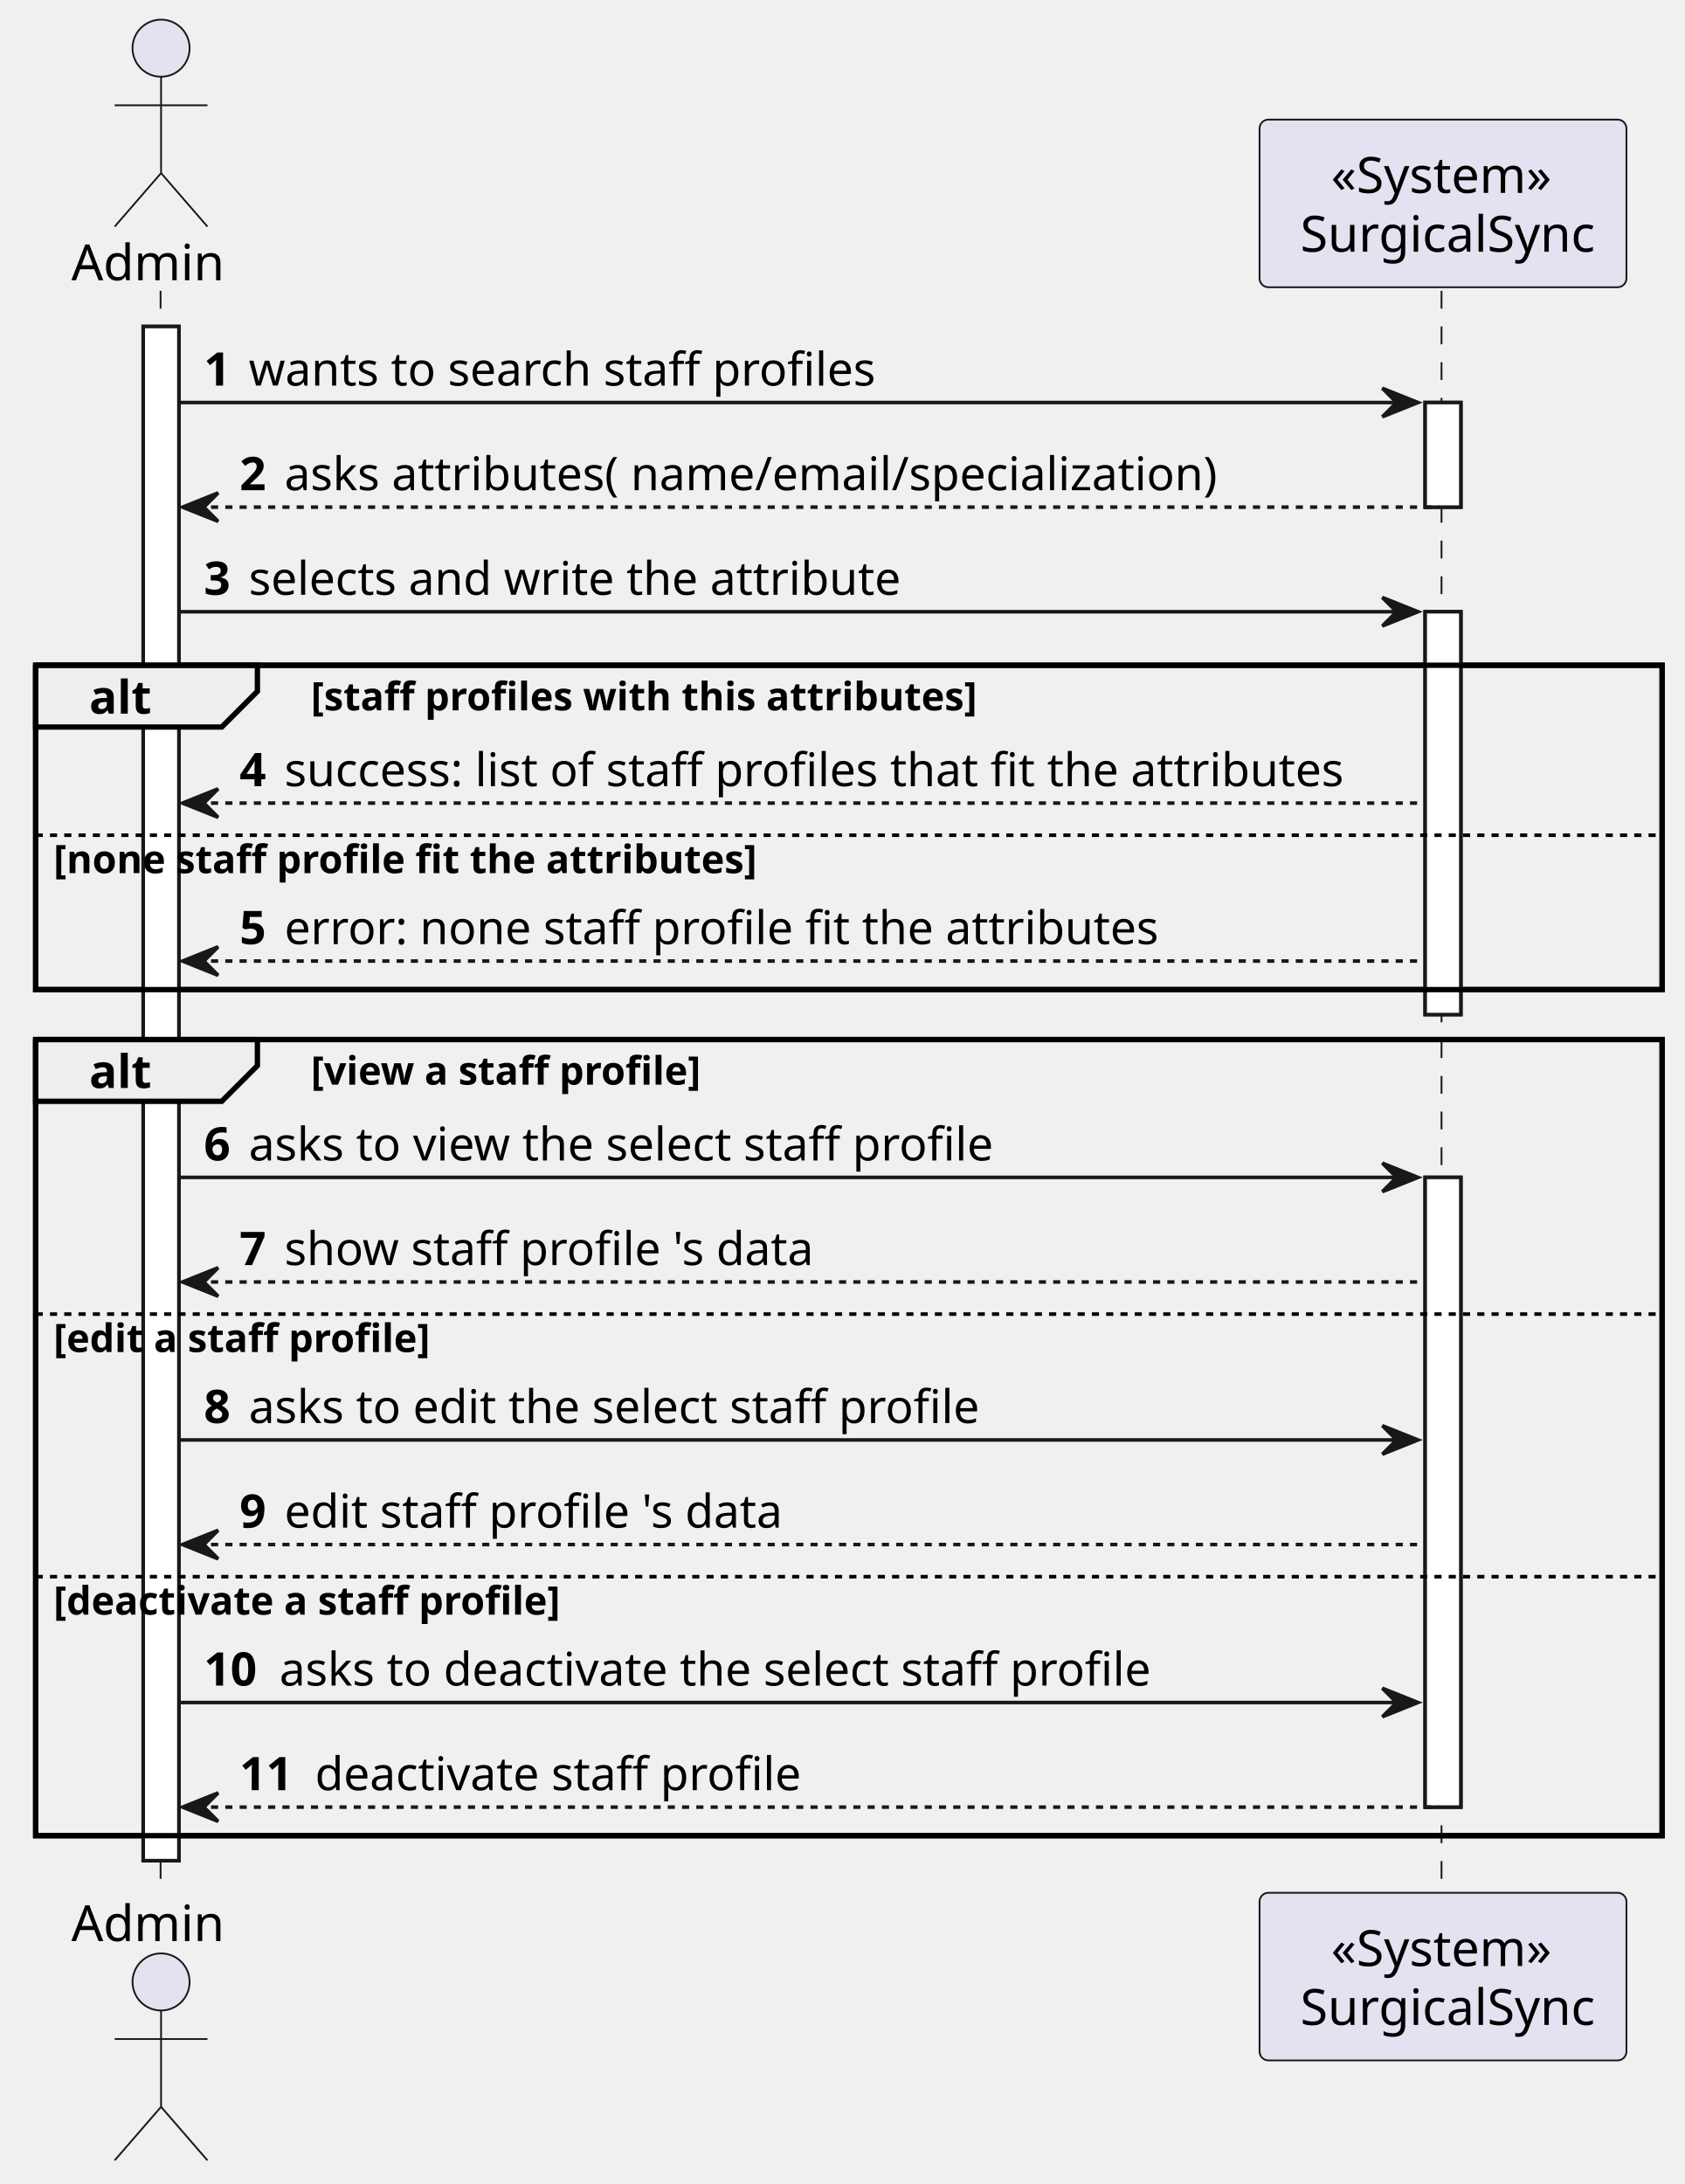
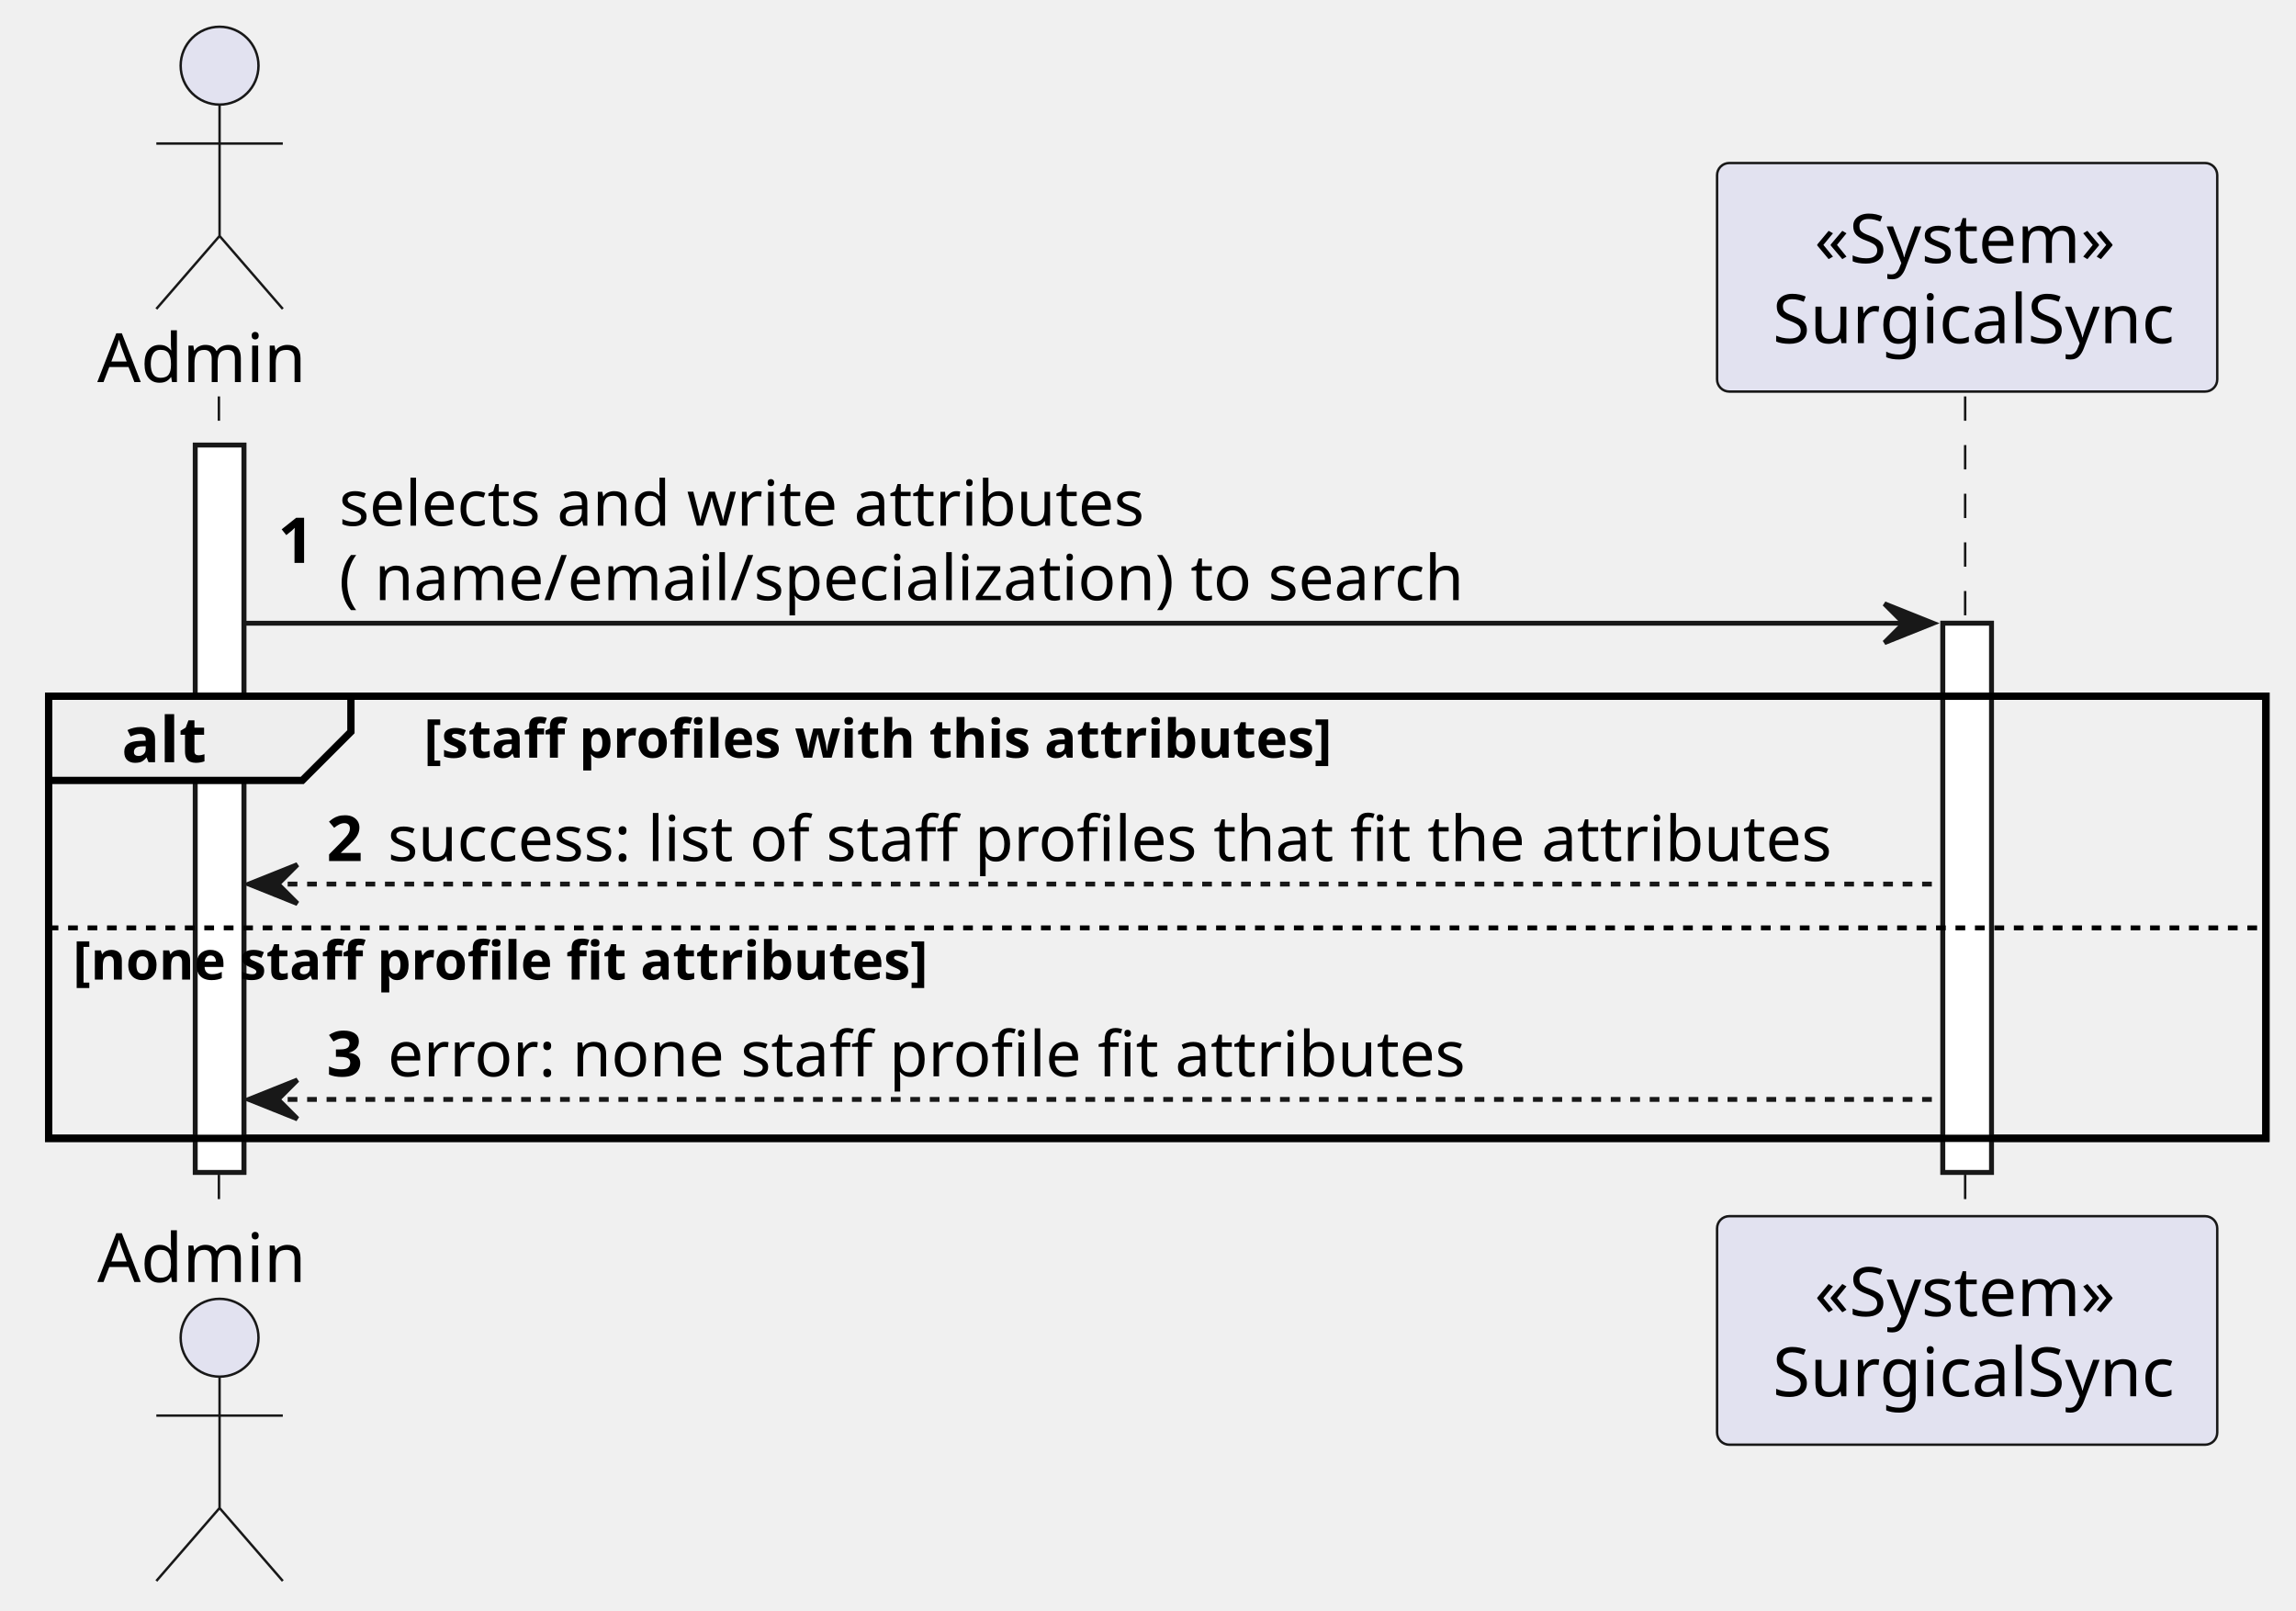
- <svg xmlns="http://www.w3.org/2000/svg" contentStyleType="text/css" height="612px" preserveAspectRatio="none" style="width:472px;height:612px;background:#FFFFFF;" version="1.1" viewBox="0 0 472 612" width="472px" zoomAndPan="magnify">
+ <svg xmlns="http://www.w3.org/2000/svg" contentStyleType="text/css" height="331px" preserveAspectRatio="none" style="width:472px;height:331px;background:#FFFFFF;" version="1.1" viewBox="0 0 472 331" width="472px" zoomAndPan="magnify">
  <defs />
  <g>
-     <rect fill="#FFFFFF" height="429.902" style="stroke:#181818;stroke-width:1.0;" width="10" x="40.138" y="91.488" />
-     <rect fill="#FFFFFF" height="29.311" style="stroke:#181818;stroke-width:1.0;" width="10" x="399.399" y="112.799" />
-     <rect fill="#FFFFFF" height="112.887" style="stroke:#181818;stroke-width:1.0;" width="10" x="399.399" y="171.42" />
-     <rect fill="#FFFFFF" height="176.463" style="stroke:#181818;stroke-width:1.0;" width="10" x="399.399" y="329.928" />
-     <rect fill="none" height="90.887" style="stroke:#000000;stroke-width:1.5;" width="455.812" x="10" y="186.42" />
-     <rect fill="none" height="223.084" style="stroke:#000000;stroke-width:1.5;" width="455.812" x="10" y="291.307" />
-     <line style="stroke:#181818;stroke-width:0.5;stroke-dasharray:5.0,5.0;" x1="45" x2="45" y1="81.488" y2="531.391" />
-     <line style="stroke:#181818;stroke-width:0.5;stroke-dasharray:5.0,5.0;" x1="403.986" x2="403.986" y1="81.488" y2="531.391" />
+     <rect fill="#FFFFFF" height="149.508" style="stroke:#181818;stroke-width:1.0;" width="10" x="40.138" y="91.488" />
+     <rect fill="#FFFFFF" height="112.887" style="stroke:#181818;stroke-width:1.0;" width="10" x="399.399" y="128.109" />
+     <rect fill="none" height="90.887" style="stroke:#000000;stroke-width:1.5;" width="455.812" x="10" y="143.109" />
+     <line style="stroke:#181818;stroke-width:0.5;stroke-dasharray:5.0,5.0;" x1="45" x2="45" y1="81.488" y2="250.996" />
+     <line style="stroke:#181818;stroke-width:0.5;stroke-dasharray:5.0,5.0;" x1="403.986" x2="403.986" y1="81.488" y2="250.996" />
    <text fill="#000000" font-family="sans-serif" font-size="14" lengthAdjust="spacing" textLength="44.276" x="20" y="78.535">Admin</text>
    <ellipse cx="45.138" cy="13.5" fill="#E2E2F0" rx="8" ry="8" style="stroke:#181818;stroke-width:0.5;" />
    <path d="M45.138,21.5 L45.138,48.5 M32.138,29.5 L58.138,29.5 M45.138,48.5 L32.138,63.5 M45.138,48.5 L58.138,63.5 " fill="none" style="stroke:#181818;stroke-width:0.5;" />
-     <text fill="#000000" font-family="sans-serif" font-size="14" lengthAdjust="spacing" textLength="44.276" x="20" y="543.926">Admin</text>
-     <ellipse cx="45.138" cy="555.379" fill="#E2E2F0" rx="8" ry="8" style="stroke:#181818;stroke-width:0.5;" />
-     <path d="M45.138,563.379 L45.138,590.379 M32.138,571.379 L58.138,571.379 M45.138,590.379 L32.138,605.379 M45.138,590.379 L58.138,605.379 " fill="none" style="stroke:#181818;stroke-width:0.5;" />
+     <text fill="#000000" font-family="sans-serif" font-size="14" lengthAdjust="spacing" textLength="44.276" x="20" y="263.531">Admin</text>
+     <ellipse cx="45.138" cy="274.984" fill="#E2E2F0" rx="8" ry="8" style="stroke:#181818;stroke-width:0.5;" />
+     <path d="M45.138,282.984 L45.138,309.984 M32.138,290.984 L58.138,290.984 M45.138,309.984 L32.138,324.984 M45.138,309.984 L58.138,324.984 " fill="none" style="stroke:#181818;stroke-width:0.5;" />
    <rect fill="#E2E2F0" height="46.977" rx="2.5" ry="2.5" style="stroke:#181818;stroke-width:0.5;" width="102.826" x="352.986" y="33.512" />
    <text fill="#000000" font-family="sans-serif" font-size="14" lengthAdjust="spacing" textLength="62.768" x="373.016" y="54.047">«System»</text>
    <text fill="#000000" font-family="sans-serif" font-size="14" lengthAdjust="spacing" textLength="84.397" x="364.416" y="70.535">SurgicalSync</text>
-     <rect fill="#E2E2F0" height="46.977" rx="2.5" ry="2.5" style="stroke:#181818;stroke-width:0.5;" width="102.826" x="352.986" y="530.391" />
-     <text fill="#000000" font-family="sans-serif" font-size="14" lengthAdjust="spacing" textLength="62.768" x="373.016" y="550.926">«System»</text>
-     <text fill="#000000" font-family="sans-serif" font-size="14" lengthAdjust="spacing" textLength="84.397" x="364.416" y="567.414">SurgicalSync</text>
-     <rect fill="#FFFFFF" height="429.902" style="stroke:#181818;stroke-width:1.0;" width="10" x="40.138" y="91.488" />
-     <rect fill="#FFFFFF" height="29.311" style="stroke:#181818;stroke-width:1.0;" width="10" x="399.399" y="112.799" />
-     <rect fill="#FFFFFF" height="112.887" style="stroke:#181818;stroke-width:1.0;" width="10" x="399.399" y="171.42" />
-     <rect fill="#FFFFFF" height="176.463" style="stroke:#181818;stroke-width:1.0;" width="10" x="399.399" y="329.928" />
-     <polygon fill="#181818" points="387.399,108.799,397.399,112.799,387.399,116.799,391.399,112.799" style="stroke:#181818;stroke-width:1.0;" />
-     <line style="stroke:#181818;stroke-width:1.0;" x1="50.138" x2="393.399" y1="112.799" y2="112.799" />
-     <text fill="#000000" font-family="sans-serif" font-size="13" font-weight="bold" lengthAdjust="spacing" textLength="8.576" x="57.138" y="108.057">1</text>
-     <text fill="#000000" font-family="sans-serif" font-size="13" lengthAdjust="spacing" textLength="183.028" x="69.714" y="108.057">wants to search staff profiles</text>
-     <polygon fill="#181818" points="61.138,138.109,51.138,142.109,61.138,146.109,57.138,142.109" style="stroke:#181818;stroke-width:1.0;" />
-     <line style="stroke:#181818;stroke-width:1.0;stroke-dasharray:2.0,2.0;" x1="55.138" x2="403.399" y1="142.109" y2="142.109" />
-     <text fill="#000000" font-family="sans-serif" font-size="13" font-weight="bold" lengthAdjust="spacing" textLength="8.576" x="67.138" y="137.367">2</text>
-     <text fill="#000000" font-family="sans-serif" font-size="13" lengthAdjust="spacing" textLength="274.479" x="79.714" y="137.367">asks attributes( name/email/specialization)</text>
-     <polygon fill="#181818" points="387.399,167.42,397.399,171.42,387.399,175.42,391.399,171.42" style="stroke:#181818;stroke-width:1.0;" />
-     <line style="stroke:#181818;stroke-width:1.0;" x1="50.138" x2="393.399" y1="171.42" y2="171.42" />
-     <text fill="#000000" font-family="sans-serif" font-size="13" font-weight="bold" lengthAdjust="spacing" textLength="8.576" x="57.138" y="166.678">3</text>
-     <text fill="#000000" font-family="sans-serif" font-size="13" lengthAdjust="spacing" textLength="188.608" x="69.714" y="166.678">selects and write the attribute</text>
-     <path d="M10,186.42 L72.139,186.42 L72.139,193.731 L62.139,203.731 L10,203.731 L10,186.42 " fill="#EEEEEE" style="stroke:#000000;stroke-width:1.5;" />
-     <rect fill="none" height="90.887" style="stroke:#000000;stroke-width:1.5;" width="455.812" x="10" y="186.42" />
-     <text fill="#000000" font-family="sans-serif" font-size="13" font-weight="bold" lengthAdjust="spacing" textLength="17.139" x="25" y="199.988">alt</text>
-     <text fill="#000000" font-family="sans-serif" font-size="11" font-weight="bold" lengthAdjust="spacing" textLength="194.439" x="87.139" y="199.055">[staff profiles with this attributes]</text>
-     <polygon fill="#181818" points="61.138,221.041,51.138,225.041,61.138,229.041,57.138,225.041" style="stroke:#181818;stroke-width:1.0;" />
-     <line style="stroke:#181818;stroke-width:1.0;stroke-dasharray:2.0,2.0;" x1="55.138" x2="398.399" y1="225.041" y2="225.041" />
-     <text fill="#000000" font-family="sans-serif" font-size="13" font-weight="bold" lengthAdjust="spacing" textLength="8.576" x="67.138" y="220.299">4</text>
-     <text fill="#000000" font-family="sans-serif" font-size="13" lengthAdjust="spacing" textLength="312.685" x="79.714" y="220.299">success: list of staff profiles that fit the attributes</text>
-     <line style="stroke:#000000;stroke-width:1.0;stroke-dasharray:2.0,2.0;" x1="10" x2="465.812" y1="234.041" y2="234.041" />
-     <text fill="#000000" font-family="sans-serif" font-size="11" font-weight="bold" lengthAdjust="spacing" textLength="204.257" x="15" y="244.676">[none staff profile fit the attributes]</text>
-     <polygon fill="#181818" points="61.138,265.307,51.138,269.307,61.138,273.307,57.138,269.307" style="stroke:#181818;stroke-width:1.0;" />
-     <line style="stroke:#181818;stroke-width:1.0;stroke-dasharray:2.0,2.0;" x1="55.138" x2="398.399" y1="269.307" y2="269.307" />
-     <text fill="#000000" font-family="sans-serif" font-size="13" font-weight="bold" lengthAdjust="spacing" textLength="8.576" x="67.138" y="264.565">5</text>
-     <text fill="#000000" font-family="sans-serif" font-size="13" lengthAdjust="spacing" textLength="255.131" x="79.714" y="264.565">error: none staff profile fit the attributes</text>
-     <path d="M10,291.307 L72.139,291.307 L72.139,298.617 L62.139,308.617 L10,308.617 L10,291.307 " fill="#EEEEEE" style="stroke:#000000;stroke-width:1.5;" />
-     <rect fill="none" height="223.084" style="stroke:#000000;stroke-width:1.5;" width="455.812" x="10" y="291.307" />
-     <text fill="#000000" font-family="sans-serif" font-size="13" font-weight="bold" lengthAdjust="spacing" textLength="17.139" x="25" y="304.875">alt</text>
-     <text fill="#000000" font-family="sans-serif" font-size="11" font-weight="bold" lengthAdjust="spacing" textLength="115.274" x="87.139" y="303.941">[view a staff profile]</text>
-     <polygon fill="#181818" points="387.399,325.928,397.399,329.928,387.399,333.928,391.399,329.928" style="stroke:#181818;stroke-width:1.0;" />
-     <line style="stroke:#181818;stroke-width:1.0;" x1="50.138" x2="393.399" y1="329.928" y2="329.928" />
-     <text fill="#000000" font-family="sans-serif" font-size="13" font-weight="bold" lengthAdjust="spacing" textLength="8.576" x="57.138" y="325.185">6</text>
-     <text fill="#000000" font-family="sans-serif" font-size="13" lengthAdjust="spacing" textLength="219.121" x="69.714" y="325.185">asks to view the select staff profile</text>
-     <polygon fill="#181818" points="61.138,355.238,51.138,359.238,61.138,363.238,57.138,359.238" style="stroke:#181818;stroke-width:1.0;" />
-     <line style="stroke:#181818;stroke-width:1.0;stroke-dasharray:2.0,2.0;" x1="55.138" x2="398.399" y1="359.238" y2="359.238" />
-     <text fill="#000000" font-family="sans-serif" font-size="13" font-weight="bold" lengthAdjust="spacing" textLength="8.576" x="67.138" y="354.496">7</text>
-     <text fill="#000000" font-family="sans-serif" font-size="13" lengthAdjust="spacing" textLength="155.41" x="79.714" y="354.496">show staff profile 's data</text>
-     <line style="stroke:#000000;stroke-width:1.0;stroke-dasharray:2.0,2.0;" x1="10" x2="465.812" y1="368.238" y2="368.238" />
-     <text fill="#000000" font-family="sans-serif" font-size="11" font-weight="bold" lengthAdjust="spacing" textLength="111.004" x="15" y="378.873">[edit a staff profile]</text>
-     <polygon fill="#181818" points="387.399,399.504,397.399,403.504,387.399,407.504,391.399,403.504" style="stroke:#181818;stroke-width:1.0;" />
-     <line style="stroke:#181818;stroke-width:1.0;" x1="50.138" x2="393.399" y1="403.504" y2="403.504" />
-     <text fill="#000000" font-family="sans-serif" font-size="13" font-weight="bold" lengthAdjust="spacing" textLength="8.576" x="57.138" y="398.762">8</text>
-     <text fill="#000000" font-family="sans-serif" font-size="13" lengthAdjust="spacing" textLength="215.42" x="69.714" y="398.762">asks to edit the select staff profile</text>
-     <polygon fill="#181818" points="61.138,428.815,51.138,432.815,61.138,436.815,57.138,432.815" style="stroke:#181818;stroke-width:1.0;" />
-     <line style="stroke:#181818;stroke-width:1.0;stroke-dasharray:2.0,2.0;" x1="55.138" x2="398.399" y1="432.815" y2="432.815" />
-     <text fill="#000000" font-family="sans-serif" font-size="13" font-weight="bold" lengthAdjust="spacing" textLength="8.576" x="67.138" y="428.072">9</text>
-     <text fill="#000000" font-family="sans-serif" font-size="13" lengthAdjust="spacing" textLength="146.758" x="79.714" y="428.072">edit staff profile 's data</text>
-     <line style="stroke:#000000;stroke-width:1.0;stroke-dasharray:2.0,2.0;" x1="10" x2="465.812" y1="441.815" y2="441.815" />
-     <text fill="#000000" font-family="sans-serif" font-size="11" font-weight="bold" lengthAdjust="spacing" textLength="147.222" x="15" y="452.449">[deactivate a staff profile]</text>
-     <polygon fill="#181818" points="387.399,473.08,397.399,477.08,387.399,481.08,391.399,477.08" style="stroke:#181818;stroke-width:1.0;" />
-     <line style="stroke:#181818;stroke-width:1.0;" x1="50.138" x2="393.399" y1="477.08" y2="477.08" />
-     <text fill="#000000" font-family="sans-serif" font-size="13" font-weight="bold" lengthAdjust="spacing" textLength="17.151" x="57.138" y="472.338">10</text>
-     <text fill="#000000" font-family="sans-serif" font-size="13" lengthAdjust="spacing" textLength="255.271" x="78.29" y="472.338">asks to deactivate the select staff profile</text>
-     <polygon fill="#181818" points="61.138,502.391,51.138,506.391,61.138,510.391,57.138,506.391" style="stroke:#181818;stroke-width:1.0;" />
-     <line style="stroke:#181818;stroke-width:1.0;stroke-dasharray:2.0,2.0;" x1="55.138" x2="403.399" y1="506.391" y2="506.391" />
-     <text fill="#000000" font-family="sans-serif" font-size="13" font-weight="bold" lengthAdjust="spacing" textLength="17.151" x="67.138" y="501.648">11</text>
-     <text fill="#000000" font-family="sans-serif" font-size="13" lengthAdjust="spacing" textLength="141.375" x="88.29" y="501.648">deactivate staff profile</text>
+     <rect fill="#E2E2F0" height="46.977" rx="2.5" ry="2.5" style="stroke:#181818;stroke-width:0.5;" width="102.826" x="352.986" y="249.996" />
+     <text fill="#000000" font-family="sans-serif" font-size="14" lengthAdjust="spacing" textLength="62.768" x="373.016" y="270.531">«System»</text>
+     <text fill="#000000" font-family="sans-serif" font-size="14" lengthAdjust="spacing" textLength="84.397" x="364.416" y="287.019">SurgicalSync</text>
+     <rect fill="#FFFFFF" height="149.508" style="stroke:#181818;stroke-width:1.0;" width="10" x="40.138" y="91.488" />
+     <rect fill="#FFFFFF" height="112.887" style="stroke:#181818;stroke-width:1.0;" width="10" x="399.399" y="128.109" />
+     <polygon fill="#181818" points="387.399,124.109,397.399,128.109,387.399,132.109,391.399,128.109" style="stroke:#181818;stroke-width:1.0;" />
+     <line style="stroke:#181818;stroke-width:1.0;" x1="50.138" x2="393.399" y1="128.109" y2="128.109" />
+     <text fill="#000000" font-family="sans-serif" font-size="13" font-weight="bold" lengthAdjust="spacing" textLength="8.576" x="57.138" y="115.712">1</text>
+     <text fill="#000000" font-family="sans-serif" font-size="13" lengthAdjust="spacing" textLength="170.949" x="69.714" y="108.057">selects and write attributes</text>
+     <text fill="#000000" font-family="sans-serif" font-size="13" lengthAdjust="spacing" textLength="243.541" x="69.714" y="123.367">( name/email/specialization) to search</text>
+     <path d="M10,143.109 L72.139,143.109 L72.139,150.42 L62.139,160.42 L10,160.42 L10,143.109 " fill="#EEEEEE" style="stroke:#000000;stroke-width:1.5;" />
+     <rect fill="none" height="90.887" style="stroke:#000000;stroke-width:1.5;" width="455.812" x="10" y="143.109" />
+     <text fill="#000000" font-family="sans-serif" font-size="13" font-weight="bold" lengthAdjust="spacing" textLength="17.139" x="25" y="156.678">alt</text>
+     <text fill="#000000" font-family="sans-serif" font-size="11" font-weight="bold" lengthAdjust="spacing" textLength="194.439" x="87.139" y="155.744">[staff profiles with this attributes]</text>
+     <polygon fill="#181818" points="61.138,177.731,51.138,181.731,61.138,185.731,57.138,181.731" style="stroke:#181818;stroke-width:1.0;" />
+     <line style="stroke:#181818;stroke-width:1.0;stroke-dasharray:2.0,2.0;" x1="55.138" x2="398.399" y1="181.731" y2="181.731" />
+     <text fill="#000000" font-family="sans-serif" font-size="13" font-weight="bold" lengthAdjust="spacing" textLength="8.576" x="67.138" y="176.988">2</text>
+     <text fill="#000000" font-family="sans-serif" font-size="13" lengthAdjust="spacing" textLength="312.685" x="79.714" y="176.988">success: list of staff profiles that fit the attributes</text>
+     <line style="stroke:#000000;stroke-width:1.0;stroke-dasharray:2.0,2.0;" x1="10" x2="465.812" y1="190.731" y2="190.731" />
+     <text fill="#000000" font-family="sans-serif" font-size="11" font-weight="bold" lengthAdjust="spacing" textLength="186.13" x="15" y="201.365">[none staff profile fit  attributes]</text>
+     <polygon fill="#181818" points="61.138,221.996,51.138,225.996,61.138,229.996,57.138,225.996" style="stroke:#181818;stroke-width:1.0;" />
+     <line style="stroke:#181818;stroke-width:1.0;stroke-dasharray:2.0,2.0;" x1="55.138" x2="398.399" y1="225.996" y2="225.996" />
+     <text fill="#000000" font-family="sans-serif" font-size="13" font-weight="bold" lengthAdjust="spacing" textLength="8.576" x="67.138" y="221.254">3</text>
+     <text fill="#000000" font-family="sans-serif" font-size="13" lengthAdjust="spacing" textLength="234.958" x="79.714" y="221.254">error: none staff profile fit  attributes</text>
  </g>
</svg>
